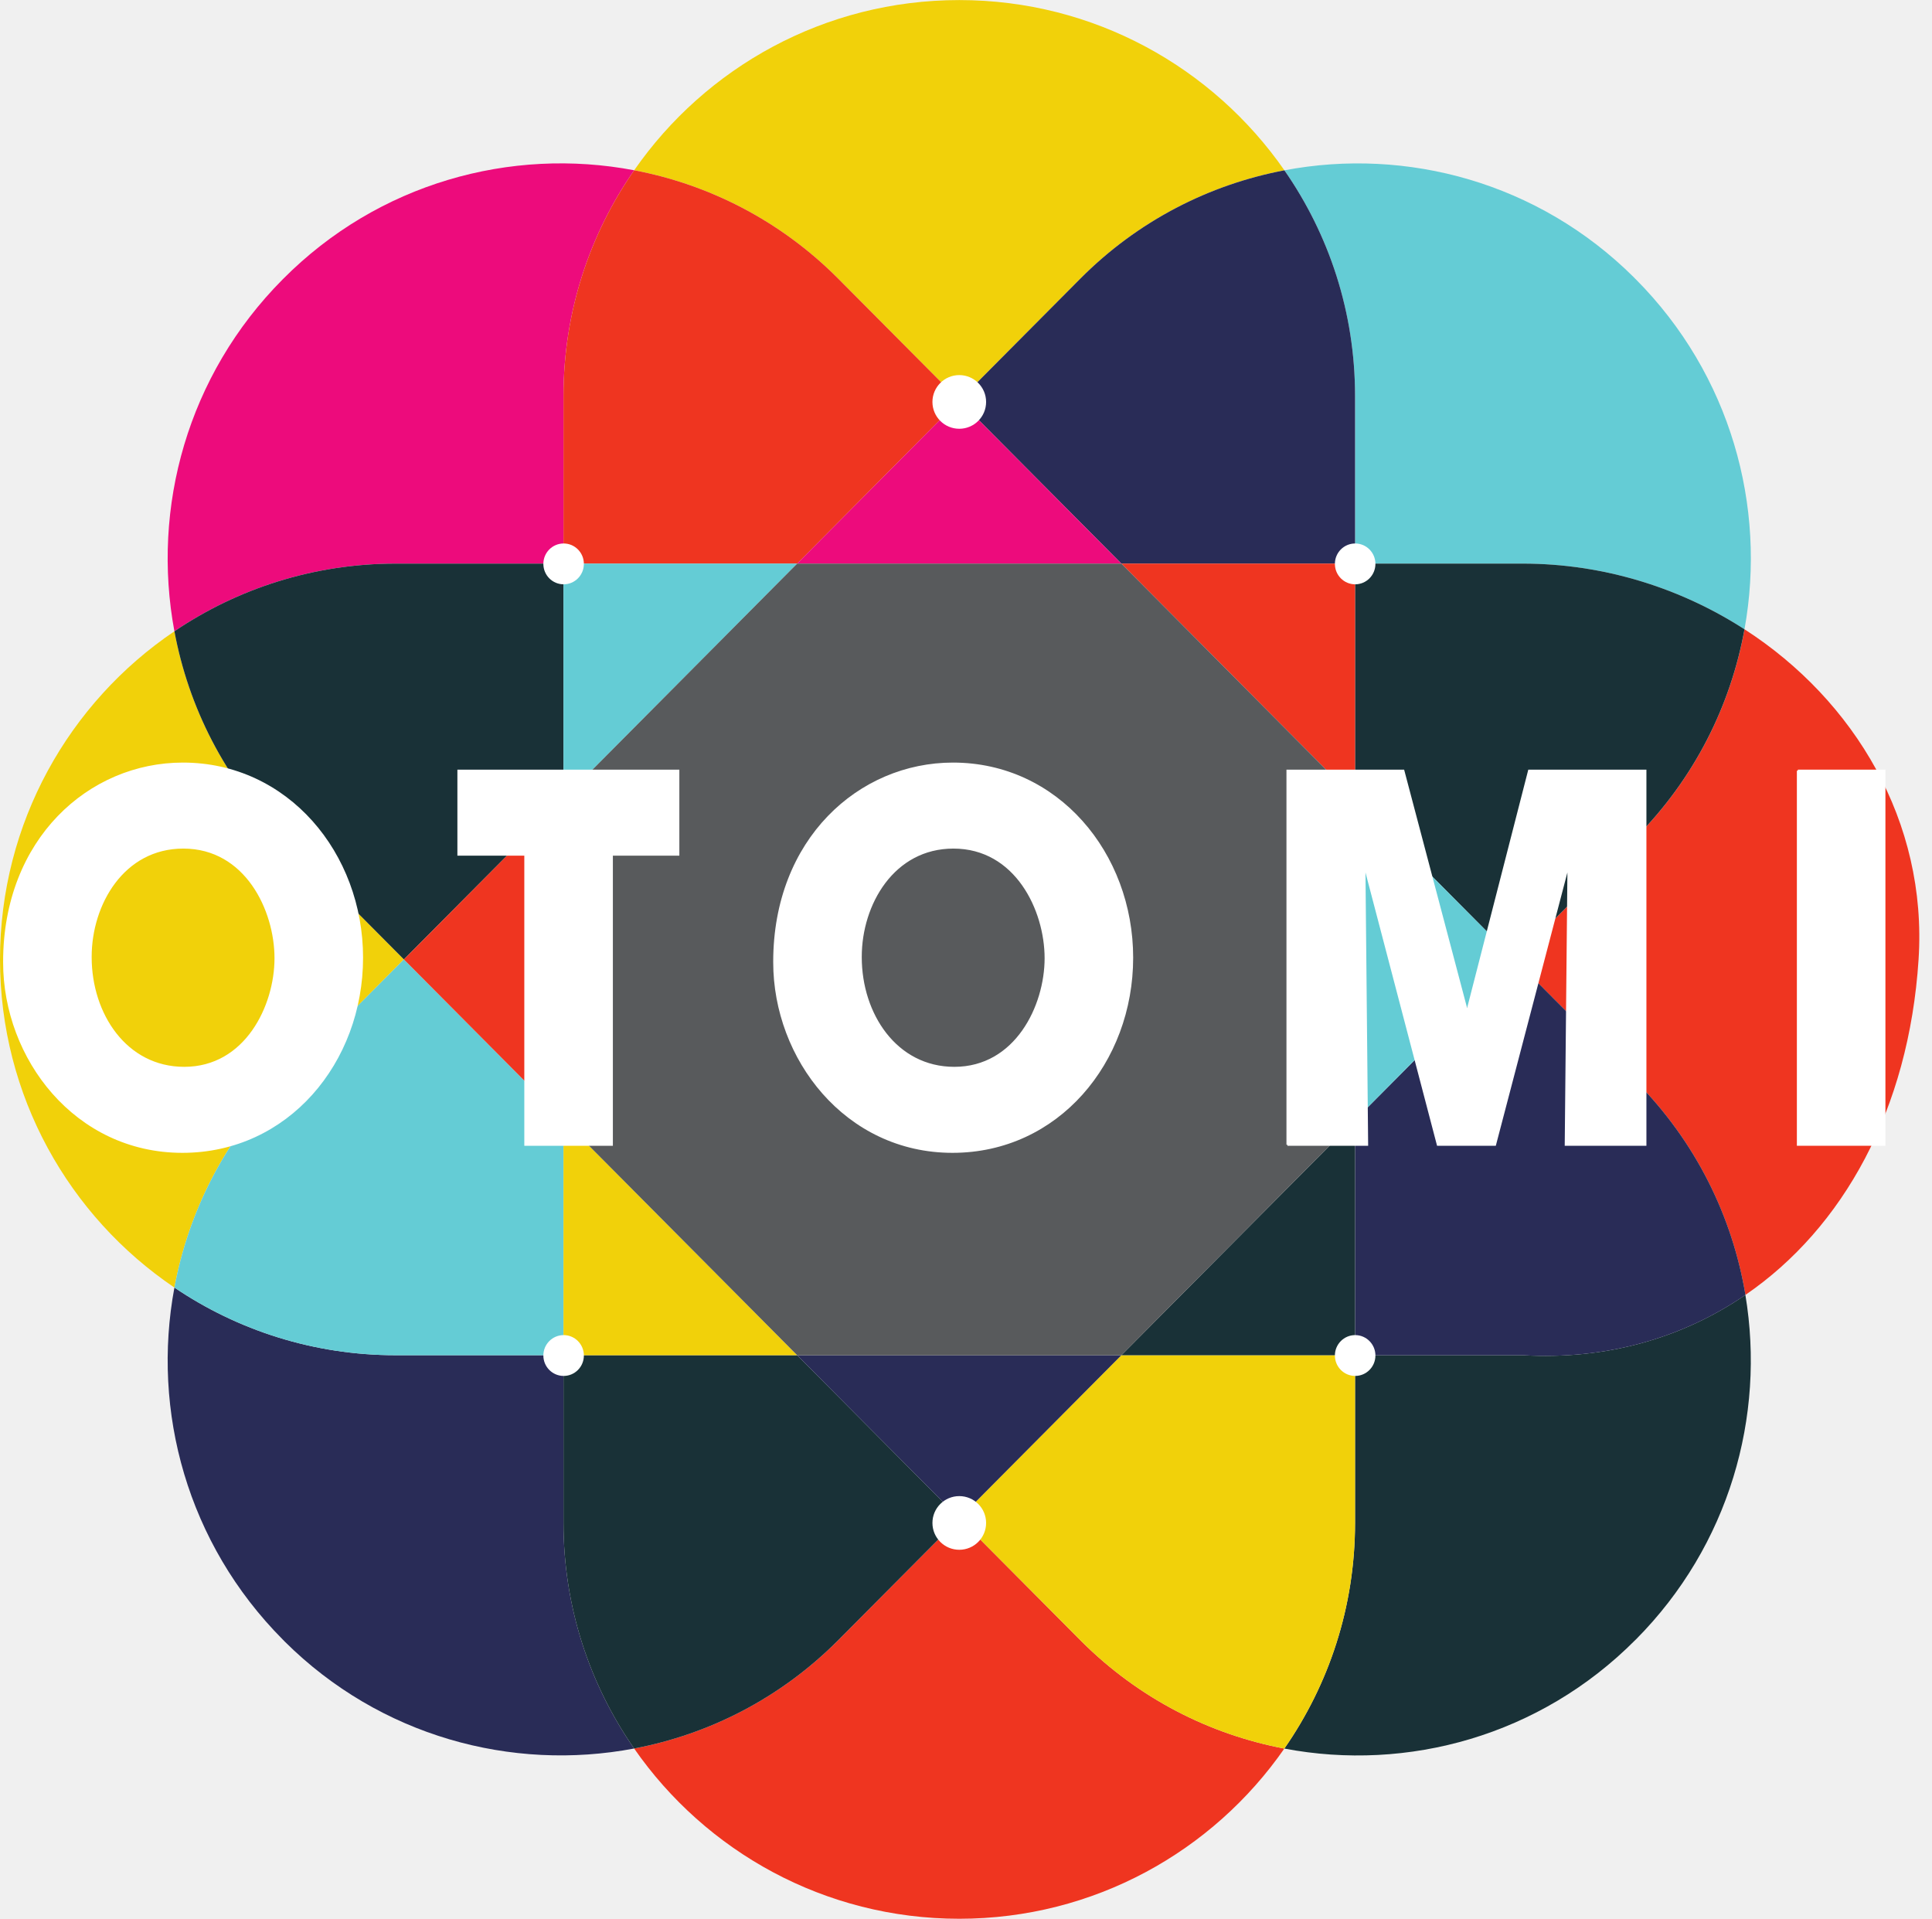
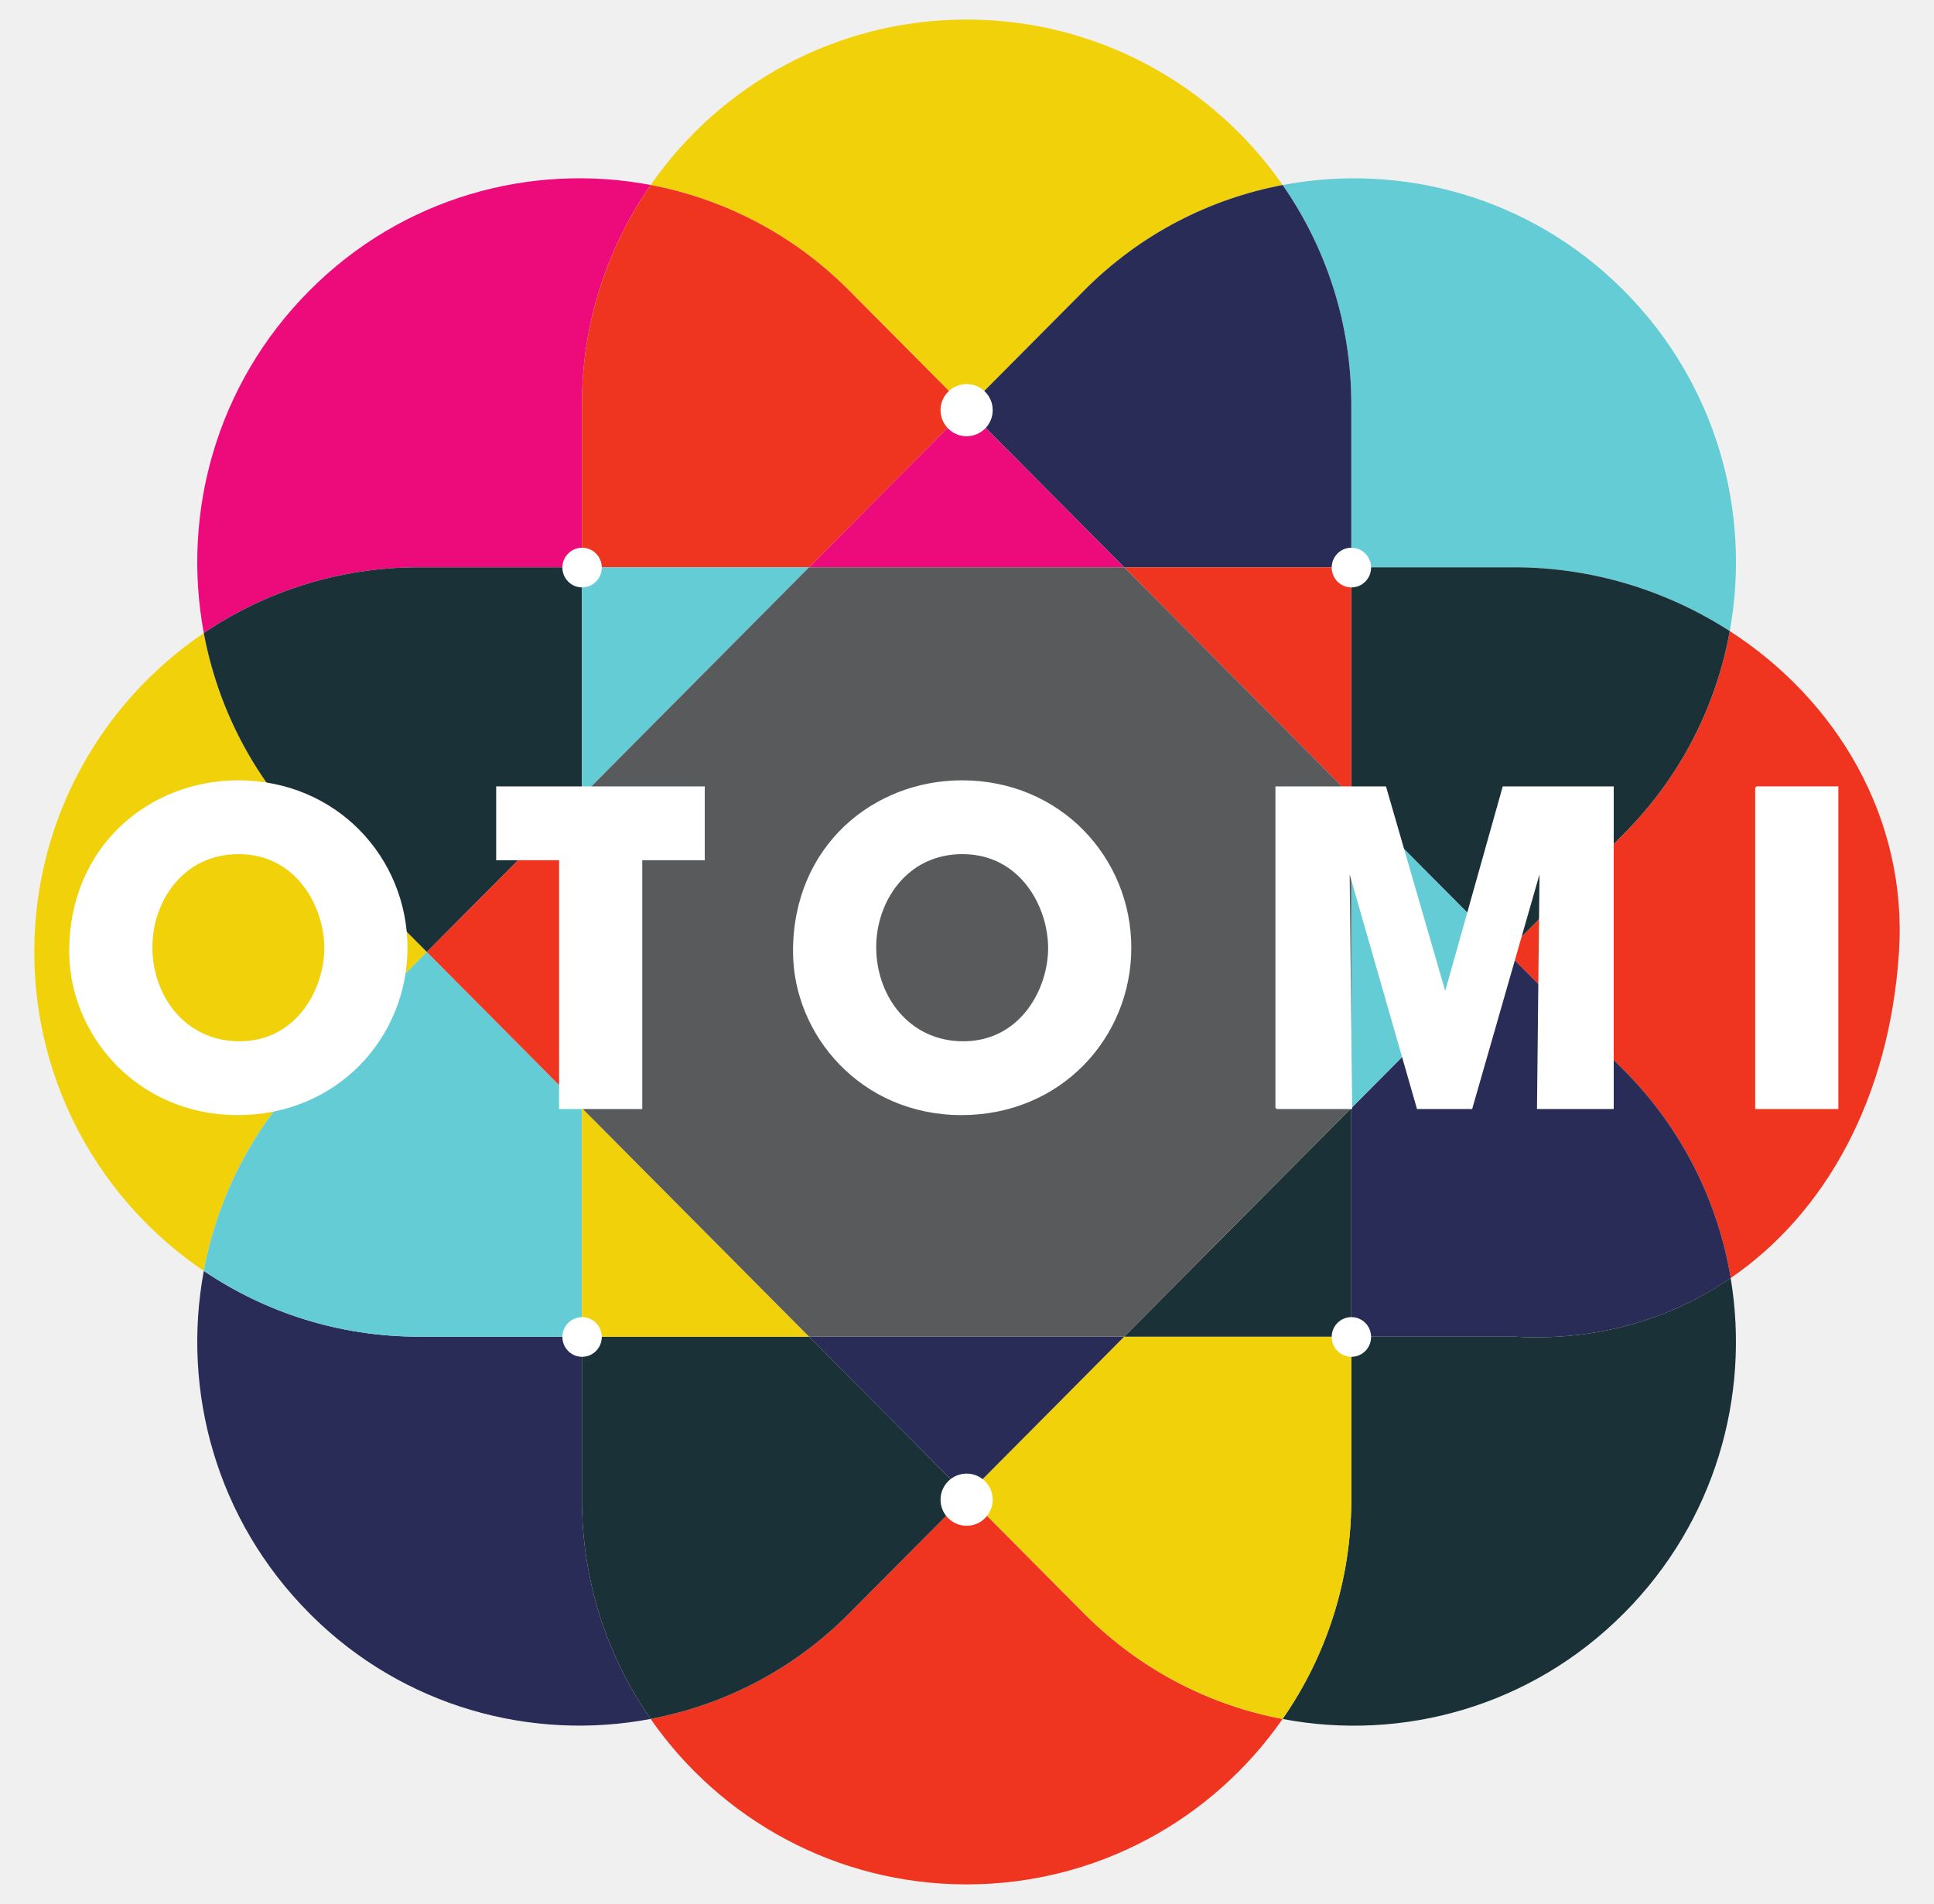
- <svg xmlns="http://www.w3.org/2000/svg" width="64" height="63`" version="1.1" viewBox="0 0 192 190.67" xml:space="preserve">
-   <g transform="matrix(1.3333 0 0 -1.3333 0 190.67)">
-     <g transform="scale(.1)">
-       <g>
-         <path d="m805.04 207.81-90.039 90.589-90.039-90.589c-43.082-43.399-96.441-70.348-152.3-80.93 53.281-76.648 141.91-126.88 242.34-126.88 100.39 0 189.06 50.199 242.3 126.84-55.231 10.461-108.08 37.031-150.97 79.68-0.668 0.628-0.668 0.628-1.289 1.289" fill="#ef3520" />
-         <path d="m624.96 1222.2 90.039-90.59 90.039 90.59c43.082 43.4 96.441 70.35 152.3 80.93-53.281 76.65-141.91 126.88-242.34 126.88-100.39 0-189.06-50.2-242.3-126.84 55.231-10.5 108.08-37.03 150.97-79.68 0.668-0.63 0.668-0.63 1.289-1.29" fill="#f1d10a" />
-         <path d="m420 1010v125c0 62.54 19.488 120.47 52.699 168.16-92 17.46-190.71-9.57-261.65-80.97l-0.352-0.35c-71.008-71.45-97.89-170.16-80.699-262.27 47.07 31.84 103.87 50.43 165 50.43h125" fill="#ed0b7c" />
-         <path d="m1135 420h-125v-125c0-62.5-19.488-120.43-52.699-168.16 91.999-17.461 190.71 9.57 261.65 80.969l0.39 0.351c69.57 70.039 96.71 166.25 81.6 256.8-47.03-32.262-103.95-48.551-165.94-44.961" fill="#193137" />
-         <path d="m1010 420h-174.18l-120.82-121.6 90.039-90.589c0.621-0.661 0.621-0.661 1.289-1.289 42.891-42.649 95.742-69.219 150.97-79.68 33.211 47.73 52.699 105.66 52.699 168.16v125" fill="#f1d10a" />
-         <path d="m420 1010h174.18l120.82 121.6-90.039 90.59c-0.621 0.66-0.621 0.66-1.289 1.29-42.891 42.65-95.742 69.18-150.97 79.68-33.211-47.69-52.699-105.62-52.699-168.16v-125" fill="#ef3520" />
-         <path d="m1010 1010h125c60.08 0 117.38-18.051 165.27-48.949 16.61 91.679-10.35 189.73-80.93 260.79l-0.39 0.35c-0.67 0.66-0.67 0.66-1.29 1.33-70.94 70.46-168.99 96.95-260.32 79.6 33.172-47.69 52.66-105.62 52.66-168.12v-125" fill="#64ccd5" />
-         <path d="m420 420h-125c-61.129 0-117.93 18.59-165 50.43-17.191-92.11 9.691-190.82 80.699-262.27l0.352-0.351c0.668-0.661 0.668-0.661 1.289-1.329 70.941-70.46 168.99-96.91 260.32-79.601-33.172 47.691-52.66 105.62-52.66 168.12v125" fill="#292c57" />
-         <path d="m715 1131.6 120.82-121.6h174.18v125c0 62.5-19.488 120.43-52.66 168.12-55.86-10.58-109.22-37.53-152.3-80.93l-90.039-90.59" fill="#292c57" />
-         <path d="m715 298.4-120.82 121.6h-174.18v-125c0-62.5 19.488-120.43 52.66-168.12 55.86 10.582 109.22 37.531 152.3 80.93l90.039 90.589" fill="#193137" />
-         <path d="m715 1131.6-120.82-121.6h241.64z" fill="#ed0b7c" />
-         <path d="m715 298.4 120.82 121.6h-241.64z" fill="#292c57" />
-         <path d="m301.05 715-90.391 90.941c-43.32 43.629-70.191 97.379-80.66 153.63-78.441-53.011-130-142.77-130-244.57s51.559-191.56 130-244.57c10.469 56.211 37.34 110 80.66 153.63l90.391 90.941" fill="#f1d10a" />
-         <path d="m1300.3 961.05c-10.31-56.75-37.22-111.09-80.93-155.11l-90.39-90.941 90.39-90.941c44.72-45.039 71.87-100.9 81.6-159.1 72.73 49.84 121.83 137.93 129.06 250.04 6.64 102.62-47.77 193.2-129.73 246.05" fill="#ef3520" />
-         <path d="m1129 715-118.95-119.73v-175.27h125c61.99-3.59 118.91 12.699 165.94 44.961-9.73 58.199-36.88 114.06-81.6 159.1l-90.39 90.941" fill="#292c57" />
-         <path d="m301.05 715 118.95 119.69v175.31h-125c-61.129 0-117.93-18.59-165-50.43 10.469-56.25 37.34-110 80.66-153.63l90.391-90.941" fill="#193137" />
-         <path d="m420 1010v-175.31l174.18 175.31z" fill="#64ccd5" />
-         <path d="m1010 420v175.27l-174.18-175.27z" fill="#193137" />
-         <path d="m420 420v175.27l-118.95 119.73-90.391-90.941c-43.32-43.629-70.191-97.418-80.66-153.63 47.07-31.84 103.87-50.43 165-50.43h125" fill="#64ccd5" />
-         <path d="m1010 1010v-175.31l118.95-119.69 90.39 90.941c43.71 44.02 70.62 98.36 80.93 155.11-47.89 30.898-105.19 48.949-165.27 48.949h-125" fill="#193137" />
-         <path d="m420 420h174.18l-174.18 175.27z" fill="#f1d10a" />
-         <path d="m1010 1010h-174.18l174.18-175.31z" fill="#ef3520" />
-         <path d="M 1010,595.27 1128.95,715 1010,834.691 Z" fill="#64ccd5" />
-         <path d="m301.05 715 118.95-119.73v239.42z" fill="#ef3520" />
-         <path d="m835.82 1010h-241.64l-174.18-175.31v-239.42l174.18-175.27h241.64l174.18 175.27v239.42l-174.18 175.31" fill="#585a5c" />
+ <svg xmlns="http://www.w3.org/2000/svg" id="svg808" xml:space="preserve" viewBox="0 0 194.739 194.663" version="1.1" width="64" height="63">
+   <defs id="defs812">
+     <rect x="-270.824" y="-75.904" width="123.268" height="46.149" id="rect64" />
+   </defs>
+   <g id="g806" transform="matrix(1.3333,0,0,-1.3333,2.000133,192.6632)">
+     <g id="g804" transform="scale(0.1)">
+       <g id="g776">
+         <path id="path726" fill="#ef3520" d="M 805.04,207.81 715.001,298.399 624.962,207.81 C 581.88,164.411 528.521,137.462 472.662,126.88 525.943,50.232 614.572,0 715.002,0 c 100.39,0 189.06,50.199 242.3,126.84 -55.231,10.461 -108.08,37.031 -150.97,79.68 -0.668,0.628 -0.668,0.628 -1.289,1.289" />
+         <path id="path728" fill="#f1d10a" d="m 624.96,1222.2 90.039,-90.59 90.039,90.59 c 43.082,43.4 96.441,70.35 152.3,80.93 -53.281,76.65 -141.91,126.88 -242.34,126.88 -100.39,0 -189.06,-50.2 -242.3,-126.84 55.231,-10.5 108.08,-37.03 150.97,-79.68 0.668,-0.63 0.668,-0.63 1.289,-1.29" />
+         <path id="path730" fill="#ed0b7c" d="m 420,1010 v 125 c 0,62.54 19.488,120.47 52.699,168.16 -92,17.46 -190.71,-9.57 -261.65,-80.97 l -0.352,-0.35 c -71.008,-71.45 -97.89,-170.16 -80.699,-262.27 47.07,31.84 103.87,50.43 165,50.43 h 125" />
+         <path id="path732" fill="#193137" d="M 1135,420 H 1010 V 295 c 0,-62.5 -19.488,-120.43 -52.699,-168.16 91.999,-17.461 190.71,9.57 261.65,80.969 l 0.39,0.351 c 69.57,70.039 96.71,166.25 81.6,256.8 -47.03,-32.262 -103.95,-48.551 -165.94,-44.961" />
+         <path id="path734" fill="#f1d10a" d="M 1010,420 H 835.82 L 715,298.4 805.039,207.811 c 0.621,-0.661 0.621,-0.661 1.289,-1.289 42.891,-42.649 95.742,-69.219 150.97,-79.68 33.211,47.73 52.699,105.66 52.699,168.16 v 125" />
+         <path id="path736" fill="#ef3520" d="m 420,1010 h 174.18 l 120.82,121.6 -90.039,90.59 c -0.621,0.66 -0.621,0.66 -1.289,1.29 -42.891,42.65 -95.742,69.18 -150.97,79.68 -33.211,-47.69 -52.699,-105.62 -52.699,-168.16 v -125" />
+         <path id="path738" fill="#64ccd5" d="m 1010,1010 h 125 c 60.08,0 117.38,-18.051 165.27,-48.949 16.61,91.679 -10.35,189.73 -80.93,260.79 l -0.39,0.35 c -0.67,0.66 -0.67,0.66 -1.29,1.33 -70.94,70.46 -168.99,96.95 -260.32,79.6 33.172,-47.69 52.66,-105.62 52.66,-168.12 v -125" />
+         <path id="path740" fill="#292c57" d="M 420,420 H 295 c -61.129,0 -117.93,18.59 -165,50.43 -17.191,-92.11 9.691,-190.82 80.699,-262.27 l 0.352,-0.351 c 0.668,-0.661 0.668,-0.661 1.289,-1.329 70.941,-70.46 168.99,-96.91 260.32,-79.601 C 439.488,174.57 420,232.499 420,294.999 v 125" />
+         <path id="path742" fill="#292c57" d="M 715,1131.6 835.82,1010 H 1010 v 125 c 0,62.5 -19.488,120.43 -52.66,168.12 -55.86,-10.58 -109.22,-37.53 -152.3,-80.93 l -90.039,-90.59" />
+         <path id="path744" fill="#193137" d="M 715,298.4 594.18,420 H 420 V 295 c 0,-62.5 19.488,-120.43 52.66,-168.12 55.86,10.582 109.22,37.531 152.3,80.93 l 90.039,90.589" />
+         <path id="path746" fill="#ed0b7c" d="M 715,1131.6 594.18,1010 h 241.64 z" />
+         <path id="path748" fill="#292c57" d="M 715,298.4 835.82,420 H 594.18 Z" />
+         <path id="path750" fill="#f1d10a" d="m 301.05,715 -90.391,90.941 c -43.32,43.629 -70.191,97.379 -80.66,153.63 -78.441,-53.011 -130,-142.77 -130,-244.57 0,-101.8 51.559,-191.56 130,-244.57 10.469,56.211 37.34,110 80.66,153.63 l 90.391,90.941" />
+         <path id="path752" fill="#ef3520" d="m 1300.3,961.05 c -10.31,-56.75 -37.22,-111.09 -80.93,-155.11 l -90.39,-90.941 90.39,-90.941 c 44.72,-45.039 71.87,-100.9 81.6,-159.1 72.73,49.84 121.83,137.93 129.06,250.04 6.64,102.62 -47.77,193.2 -129.73,246.05" />
+         <path id="path754" fill="#292c57" d="M 1129,715 1010.05,595.27 V 420 h 125 c 61.99,-3.59 118.91,12.699 165.94,44.961 -9.73,58.199 -36.88,114.06 -81.6,159.1 L 1129,715.002" />
+         <path id="path756" fill="#193137" d="M 301.05,715 420,834.69 V 1010 H 295 c -61.129,0 -117.93,-18.59 -165,-50.43 10.469,-56.25 37.34,-110 80.66,-153.63 l 90.391,-90.941" />
+         <path id="path758" fill="#64ccd5" d="M 420,1010 V 834.69 L 594.18,1010 Z" />
+         <path id="path760" fill="#193137" d="M 1010,420 V 595.27 L 835.82,420 Z" />
+         <path id="path762" fill="#64ccd5" d="M 420,420 V 595.27 L 301.05,715 210.659,624.059 c -43.32,-43.629 -70.191,-97.418 -80.66,-153.63 47.07,-31.84 103.87,-50.43 165,-50.43 h 125" />
+         <path id="path764" fill="#193137" d="M 1010,1010 V 834.69 L 1128.95,715 l 90.39,90.941 c 43.71,44.02 70.62,98.36 80.93,155.11 C 1252.38,991.949 1195.08,1010 1135,1010 h -125" />
+         <path id="path766" fill="#f1d10a" d="M 420,420 H 594.18 L 420,595.27 Z" />
+         <path id="path768" fill="#ef3520" d="M 1010,1010 H 835.82 L 1010,834.69 Z" />
+         <path id="path770" fill="#64ccd5" d="M 1010,595.27 1128.95,715 1010,834.691 Z" />
+         <path id="path772" fill="#ef3520" d="M 301.05,715 420,595.27 v 239.42 z" />
+         <path id="path774" fill="#585a5c" d="M 835.82,1010 H 594.18 L 420,834.69 V 595.27 L 594.18,420 H 835.82 L 1010,595.27 V 834.69 L 835.82,1010" />
      </g>
-       <g fill="#fff" fill-rule="evenodd">
-         <path d="m420.12 435c8.32 0 15.078-6.801 15.078-15.199 0-8.43-6.758-15.231-15.078-15.231-8.359 0-15.121 6.801-15.121 15.231 0 8.398 6.762 15.199 15.121 15.199" />
-         <path d="m420.12 1025c8.32 0 15.078-6.8 15.078-15.2 0-8.43-6.758-15.23-15.078-15.23-8.359 0-15.121 6.8-15.121 15.23 0 8.4 6.762 15.2 15.121 15.2" />
-         <path d="m715 1150.5c11.051 0 20-8.99 20-20 0-11.06-8.949-20-20-20s-20 8.94-20 20c0 11.01 8.949 20 20 20" />
-         <path d="m715 315c11.051 0 20-8.949 20-20s-8.949-20-20-20-20 8.949-20 20 8.949 20 20 20" />
-         <path d="m1010.1 435c8.32 0 15.08-6.801 15.08-15.199 0-8.43-6.76-15.231-15.08-15.231-8.36 0-15.12 6.801-15.12 15.231 0 8.398 6.76 15.199 15.12 15.199" />
-         <path d="m1010.1 1025c8.32 0 15.08-6.8 15.08-15.2 0-8.43-6.76-15.23-15.08-15.23-8.36 0-15.12 6.8-15.12 15.23 0 8.4 6.76 15.2 15.12 15.2" />
+       <g id="g790" fill-rule="evenodd" fill="#ffffff">
+         <path id="path778" d="m 420.12,435 c 8.32,0 15.078,-6.801 15.078,-15.199 0,-8.43 -6.758,-15.231 -15.078,-15.231 -8.359,0 -15.121,6.801 -15.121,15.231 0,8.398 6.762,15.199 15.121,15.199" />
+         <path id="path780" d="m 420.12,1025 c 8.32,0 15.078,-6.8 15.078,-15.2 0,-8.43 -6.758,-15.23 -15.078,-15.23 -8.359,0 -15.121,6.8 -15.121,15.23 0,8.4 6.762,15.2 15.121,15.2" />
+         <path id="path782" d="m 715,1150.5 c 11.051,0 20,-8.99 20,-20 0,-11.06 -8.949,-20 -20,-20 -11.051,0 -20,8.94 -20,20 0,11.01 8.949,20 20,20" />
+         <path id="path784" d="m 715,315 c 11.051,0 20,-8.949 20,-20 0,-11.051 -8.949,-20 -20,-20 -11.051,0 -20,8.949 -20,20 0,11.051 8.949,20 20,20" />
+         <path id="path786" d="m 1010.1,435 c 8.32,0 15.08,-6.801 15.08,-15.199 0,-8.43 -6.76,-15.231 -15.08,-15.231 -8.36,0 -15.12,6.801 -15.12,15.231 0,8.398 6.76,15.199 15.12,15.199" />
+         <path id="path788" d="m 1010.1,1025 c 8.32,0 15.08,-6.8 15.08,-15.2 0,-8.43 -6.76,-15.23 -15.08,-15.23 -8.36,0 -15.12,6.8 -15.12,15.23 0,8.4 6.76,15.2 15.12,15.2" />
      </g>
-       <g transform="matrix(1.4236 0 0 1.5694 -288.71 -403.32)" fill="#fff" stroke="#fff">
-         <path d="m250.3 713.62c0-27.117 18.48-52.554 48.965-52.554 32.16 0 47.761 29.277 47.761 52.078 0 23.047-15.601 52.57-48.242 52.57-31.445 0-48.484-26.887-48.484-51.848zm-45.367-2.156c0 58.086 44.648 94.094 93.609 94.094 54.723 0 93.851-42.727 93.851-92.168 0-49.446-38.886-92.168-94.093-92.168-55.922 0-93.367 44.402-93.367 90.008v0.234" />
-         <path d="m477.82 762.35h-35.039v39.843h115.21v-39.843h-34.804v-137.78h-45.368v137.78" />
-         <path d="m653.5 713.62c0-27.117 18.48-52.554 48.965-52.554 32.164 0 47.769 29.277 47.769 52.078 0 23.047-15.605 52.57-48.246 52.57-31.445 0-48.488-26.887-48.488-51.848zm-45.363-2.156c0 58.086 44.644 94.094 93.605 94.094 54.735 0 93.856-42.727 93.856-92.168 0-49.446-38.887-92.168-94.094-92.168-55.922 0-93.367 44.402-93.367 90.008v0.234" />
-         <path d="m876.86 624.57v177.62h60.735l33.355-114.5 32.405 114.5h60.97v-177.62h-41.77l1.44 132.97-38.404-132.97h-30l-38.398 132.97 1.433-132.97h-41.766" />
-         <path d="m1144.1 802.2h45.36v-177.62h-45.36v177.62" />
+       <g id="g802" stroke="#ffffff" fill="#ffffff" transform="matrix(1.4236,0,0,1.5694,-288.71,-403.32)">
+         <g id="g60" transform="matrix(0.9718813,0,0,0.9352567,22.90918,42.59642)">
+           <g id="g973">
+             <path style="stroke-width:0.969" id="path792" d="m 250.075,718.811 c 0,-25.586 18.389,-49.586 48.723,-49.586 32.001,0 47.525,27.624 47.525,49.137 0,21.746 -15.524,49.602 -48.003,49.602 -31.289,0 -48.244,-25.369 -48.244,-48.92 z M 204.933,716.777 c 0,54.806 44.427,88.781 93.146,88.781 54.452,0 93.387,-40.314 93.387,-86.964 0,-46.654 -38.694,-86.964 -93.627,-86.964 -55.645,0 -92.905,41.895 -92.905,84.926 v 0.221" />
+             <path style="stroke-width:0.969" id="path794" d="m 476.469,764.79 h -34.866 v 37.593 h 114.64 V 764.79 H 521.612 v -130 h -45.143 v 130" />
+             <path style="stroke-width:0.969" id="path796" d="m 651.28,718.811 c 0,-25.586 18.389,-49.586 48.723,-49.586 32.005,0 47.533,27.624 47.533,49.137 0,21.746 -15.528,49.602 -48.007,49.602 -31.289,0 -48.248,-25.369 -48.248,-48.92 z m -45.138,-2.034 c 0,54.806 44.423,88.781 93.142,88.781 54.464,0 93.391,-40.314 93.391,-86.964 0,-46.654 -38.695,-86.964 -93.628,-86.964 -55.645,0 -92.905,41.895 -92.905,84.926 v 0.221" />
+             <path style="stroke-width:0.969" id="path798" d="m 873.535,634.79 v 167.59 h 60.434 l 33.19,-108.035 32.245,108.035 h 60.668 V 634.79 h -41.563 l 1.433,125.462 -38.214,-125.462 h -29.852 l -38.208,125.462 1.426,-125.462 h -41.559" />
+             <path style="stroke-width:0.969" id="path800" d="m 1139.452,802.39 h 45.136 V 634.799 h -45.136 v 167.59" />
+           </g>
+         </g>
      </g>
    </g>
  </g>
</svg>
